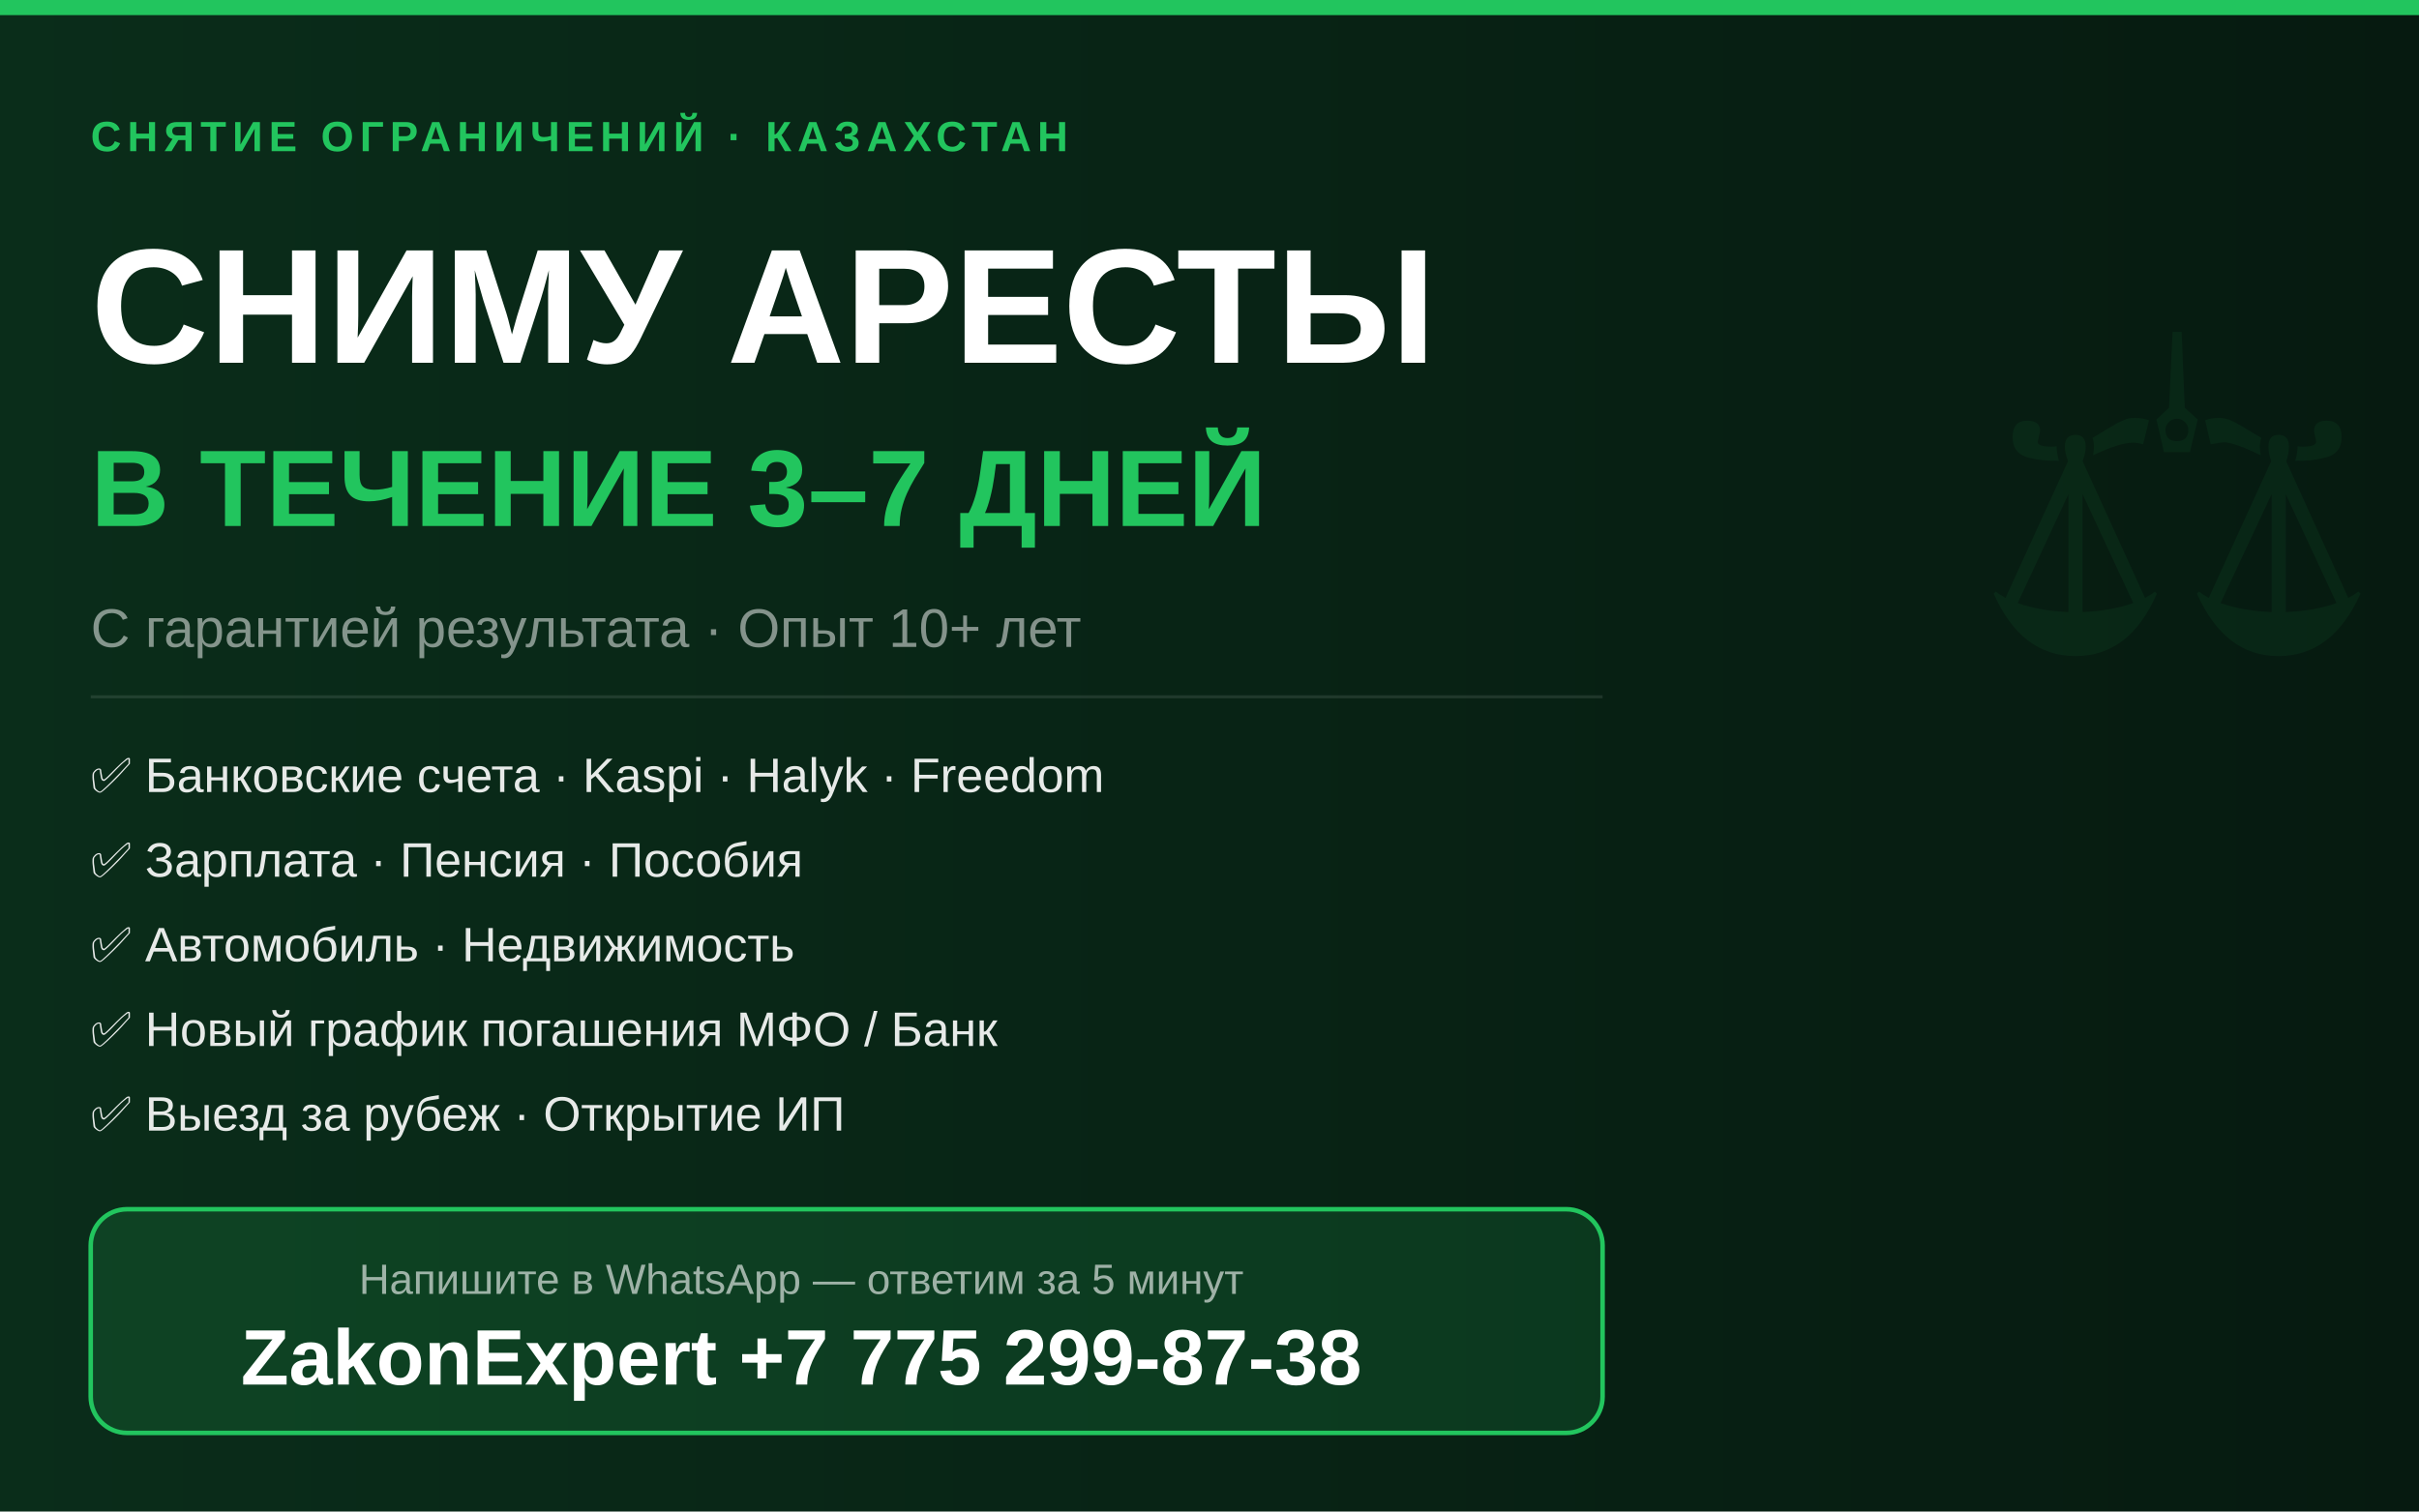
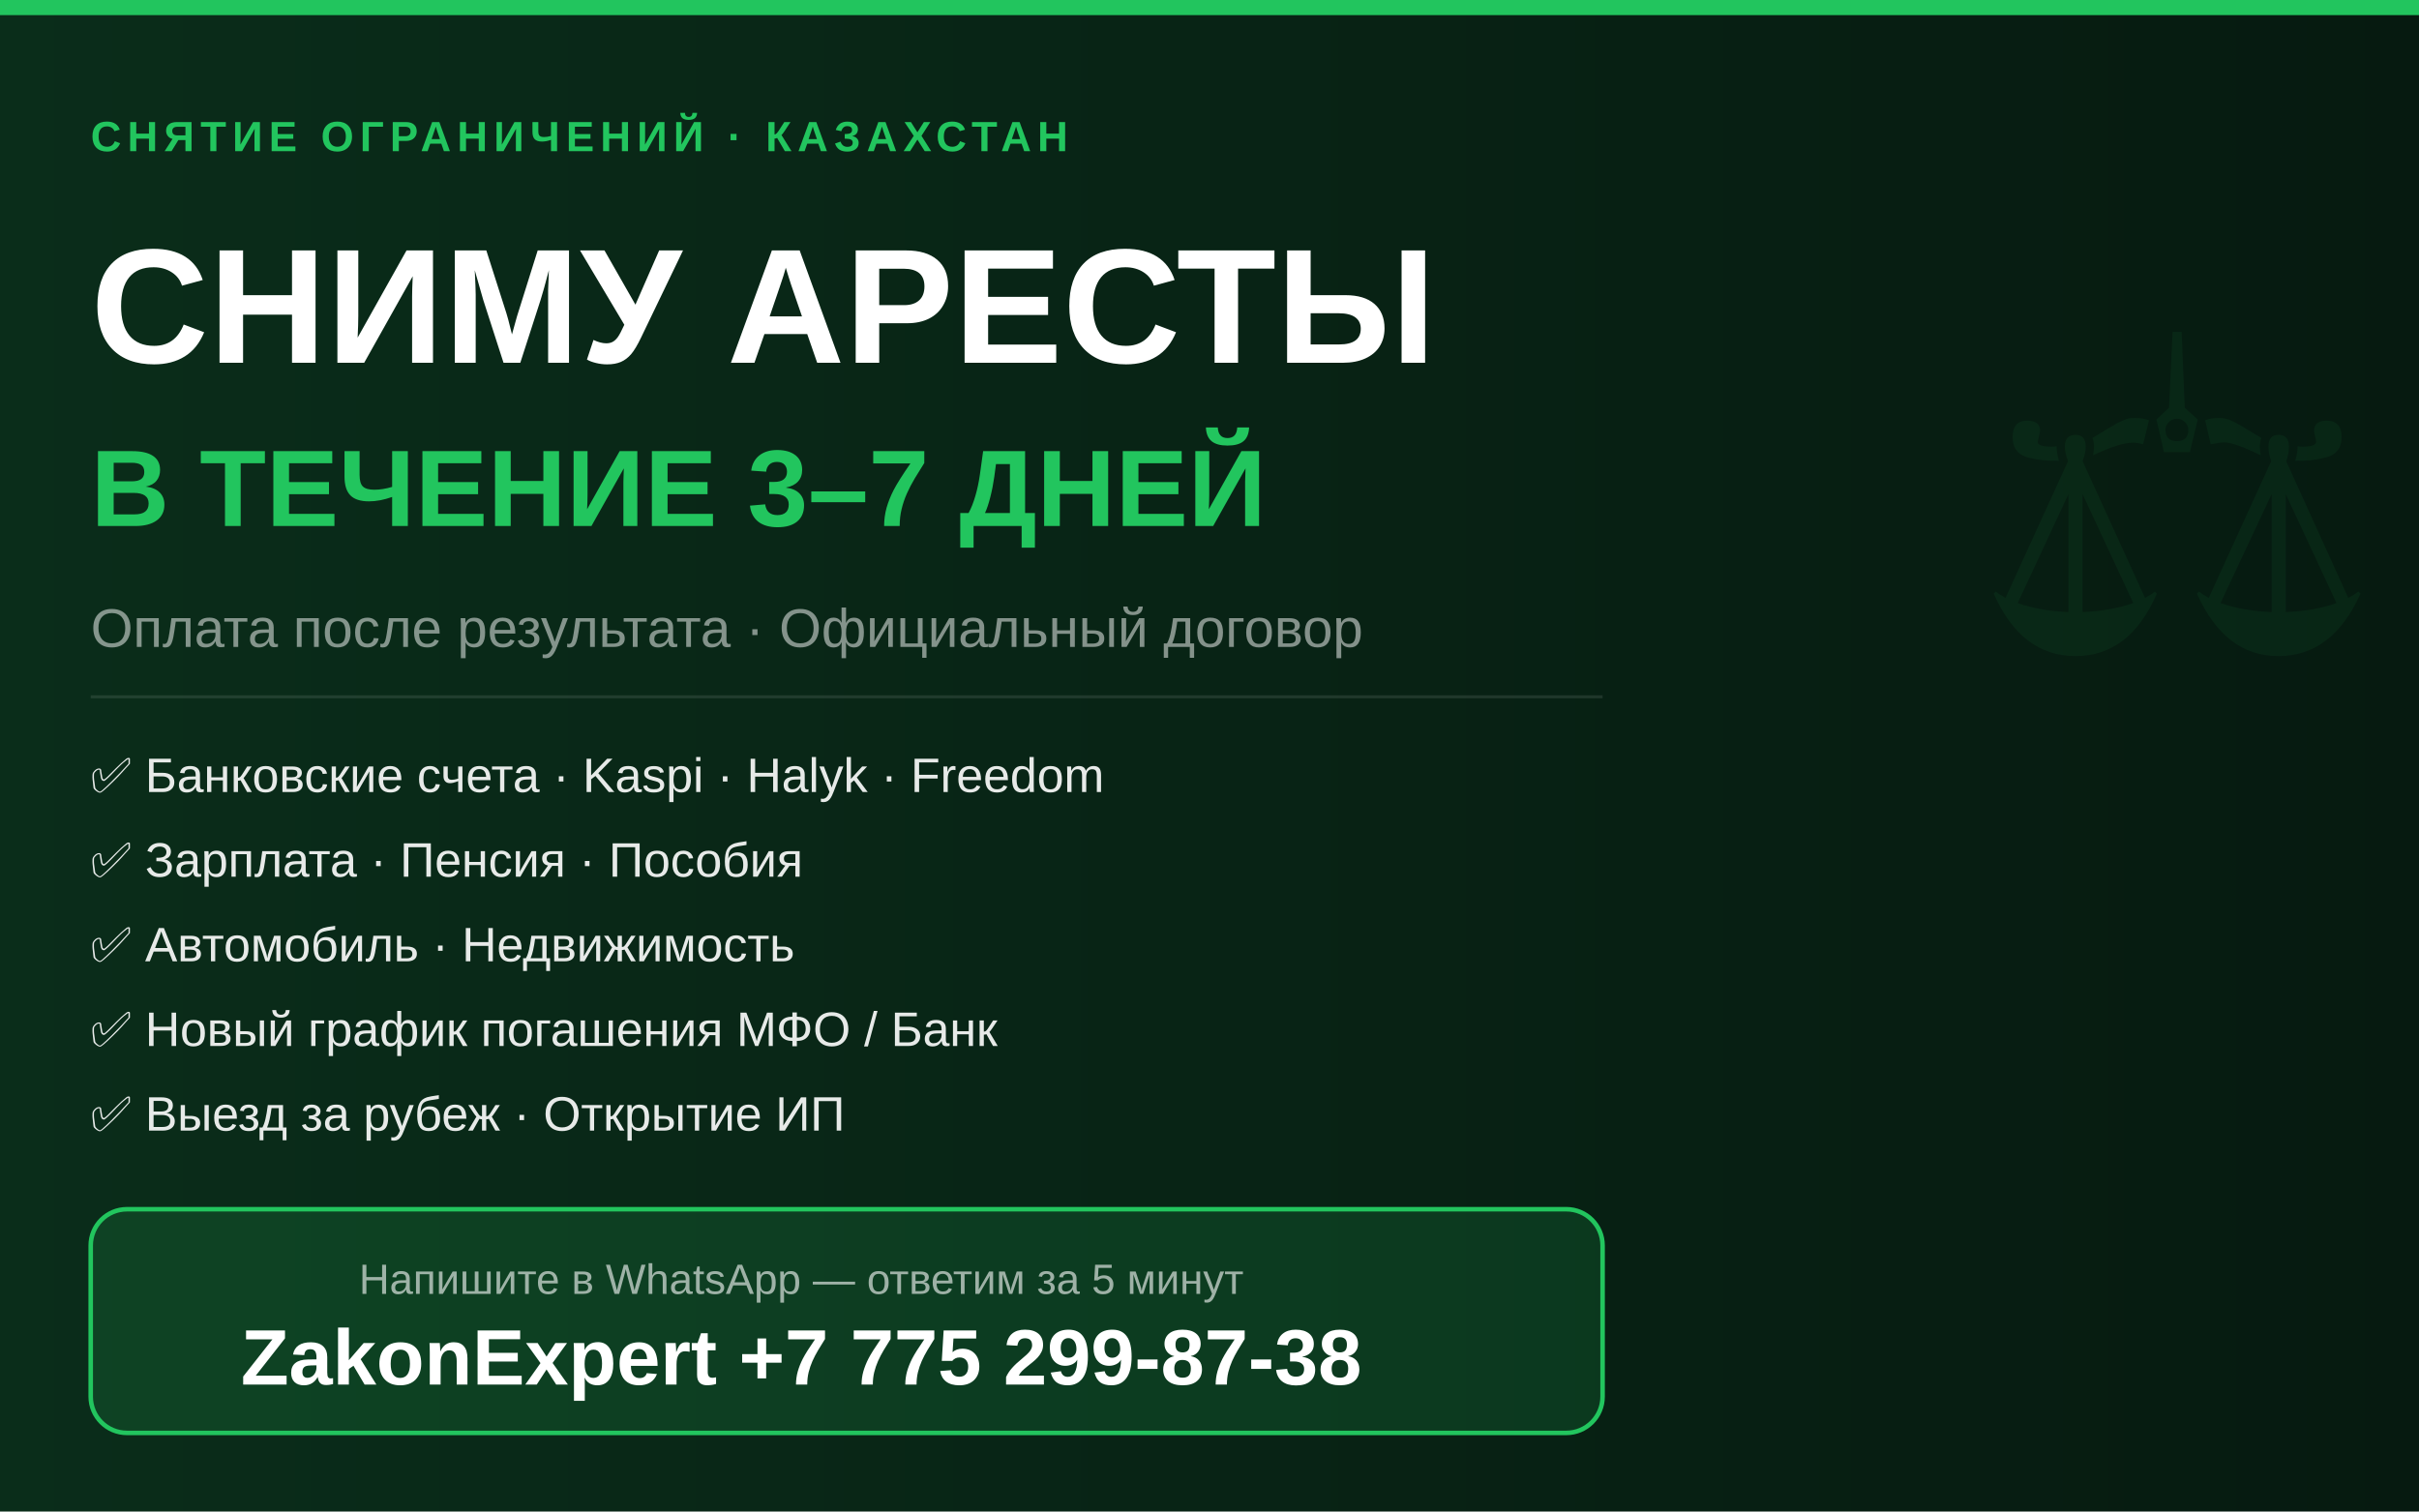
<svg xmlns="http://www.w3.org/2000/svg" viewBox="0 0 800 500" width="800" height="500">
  <defs>
    <linearGradient id="bg3" x1="0" y1="0" x2="1" y2="0">
      <stop offset="0%" stop-color="#0a2d1a" />
      <stop offset="100%" stop-color="#061a10" />
    </linearGradient>
  </defs>
  <rect width="800" height="500" fill="url(#bg3)" />
  <rect width="800" height="5" fill="#22c55e" />
  <text x="720" y="200" text-anchor="middle" font-size="130" fill="rgba(34,197,94,0.07)">⚖</text>
  <text x="30" y="50" font-family="Arial,sans-serif" font-size="14" font-weight="700" fill="#22c55e" letter-spacing="2">СНЯТИЕ ОГРАНИЧЕНИЙ · КАЗАХСТАН</text>
  <text x="30" y="120" font-family="Arial Black,Arial,sans-serif" font-size="54" font-weight="900" fill="#ffffff">СНИМУ АРЕСТЫ</text>
  <text x="30" y="174" font-family="Arial Black,Arial,sans-serif" font-size="36" font-weight="900" fill="#22c55e">В ТЕЧЕНИЕ 3–7 ДНЕЙ</text>
-   <text x="30" y="214" font-family="Arial,sans-serif" font-size="18" fill="rgba(255,255,255,0.5)">С гарантией результата · Опыт 10+ лет</text>
+   <text x="30" y="214" font-family="Arial,sans-serif" font-size="18" fill="rgba(255,255,255,0.5)">Оплата после результата · Официальный договор</text>
  <rect x="30" y="230" width="500" height="1" fill="rgba(255,255,255,0.1)" />
  <text x="30" y="262" font-family="Arial,sans-serif" font-size="16" fill="rgba(255,255,255,0.9)">✅  Банковские счета · Kaspi · Halyk · Freedom</text>
  <text x="30" y="290" font-family="Arial,sans-serif" font-size="16" fill="rgba(255,255,255,0.9)">✅  Зарплата · Пенсия · Пособия</text>
  <text x="30" y="318" font-family="Arial,sans-serif" font-size="16" fill="rgba(255,255,255,0.9)">✅  Автомобиль · Недвижимость</text>
  <text x="30" y="346" font-family="Arial,sans-serif" font-size="16" fill="rgba(255,255,255,0.9)">✅  Новый график погашения МФО / Банк</text>
  <text x="30" y="374" font-family="Arial,sans-serif" font-size="16" fill="rgba(255,255,255,0.9)">✅  Выезд за рубеж · Открытие ИП</text>
  <rect x="30" y="400" width="500" height="74" rx="12" fill="rgba(34,197,94,0.15)" stroke="#22c55e" stroke-width="1.5" />
  <text x="265" y="428" text-anchor="middle" font-family="Arial,sans-serif" font-size="14" fill="rgba(255,255,255,0.6)">Напишите в WhatsApp — ответим за 5 минут</text>
  <text x="265" y="458" text-anchor="middle" font-family="Arial Black,Arial,sans-serif" font-size="26" font-weight="900" fill="#ffffff">ZakonExpert +7 775 299-87-38</text>
</svg>
